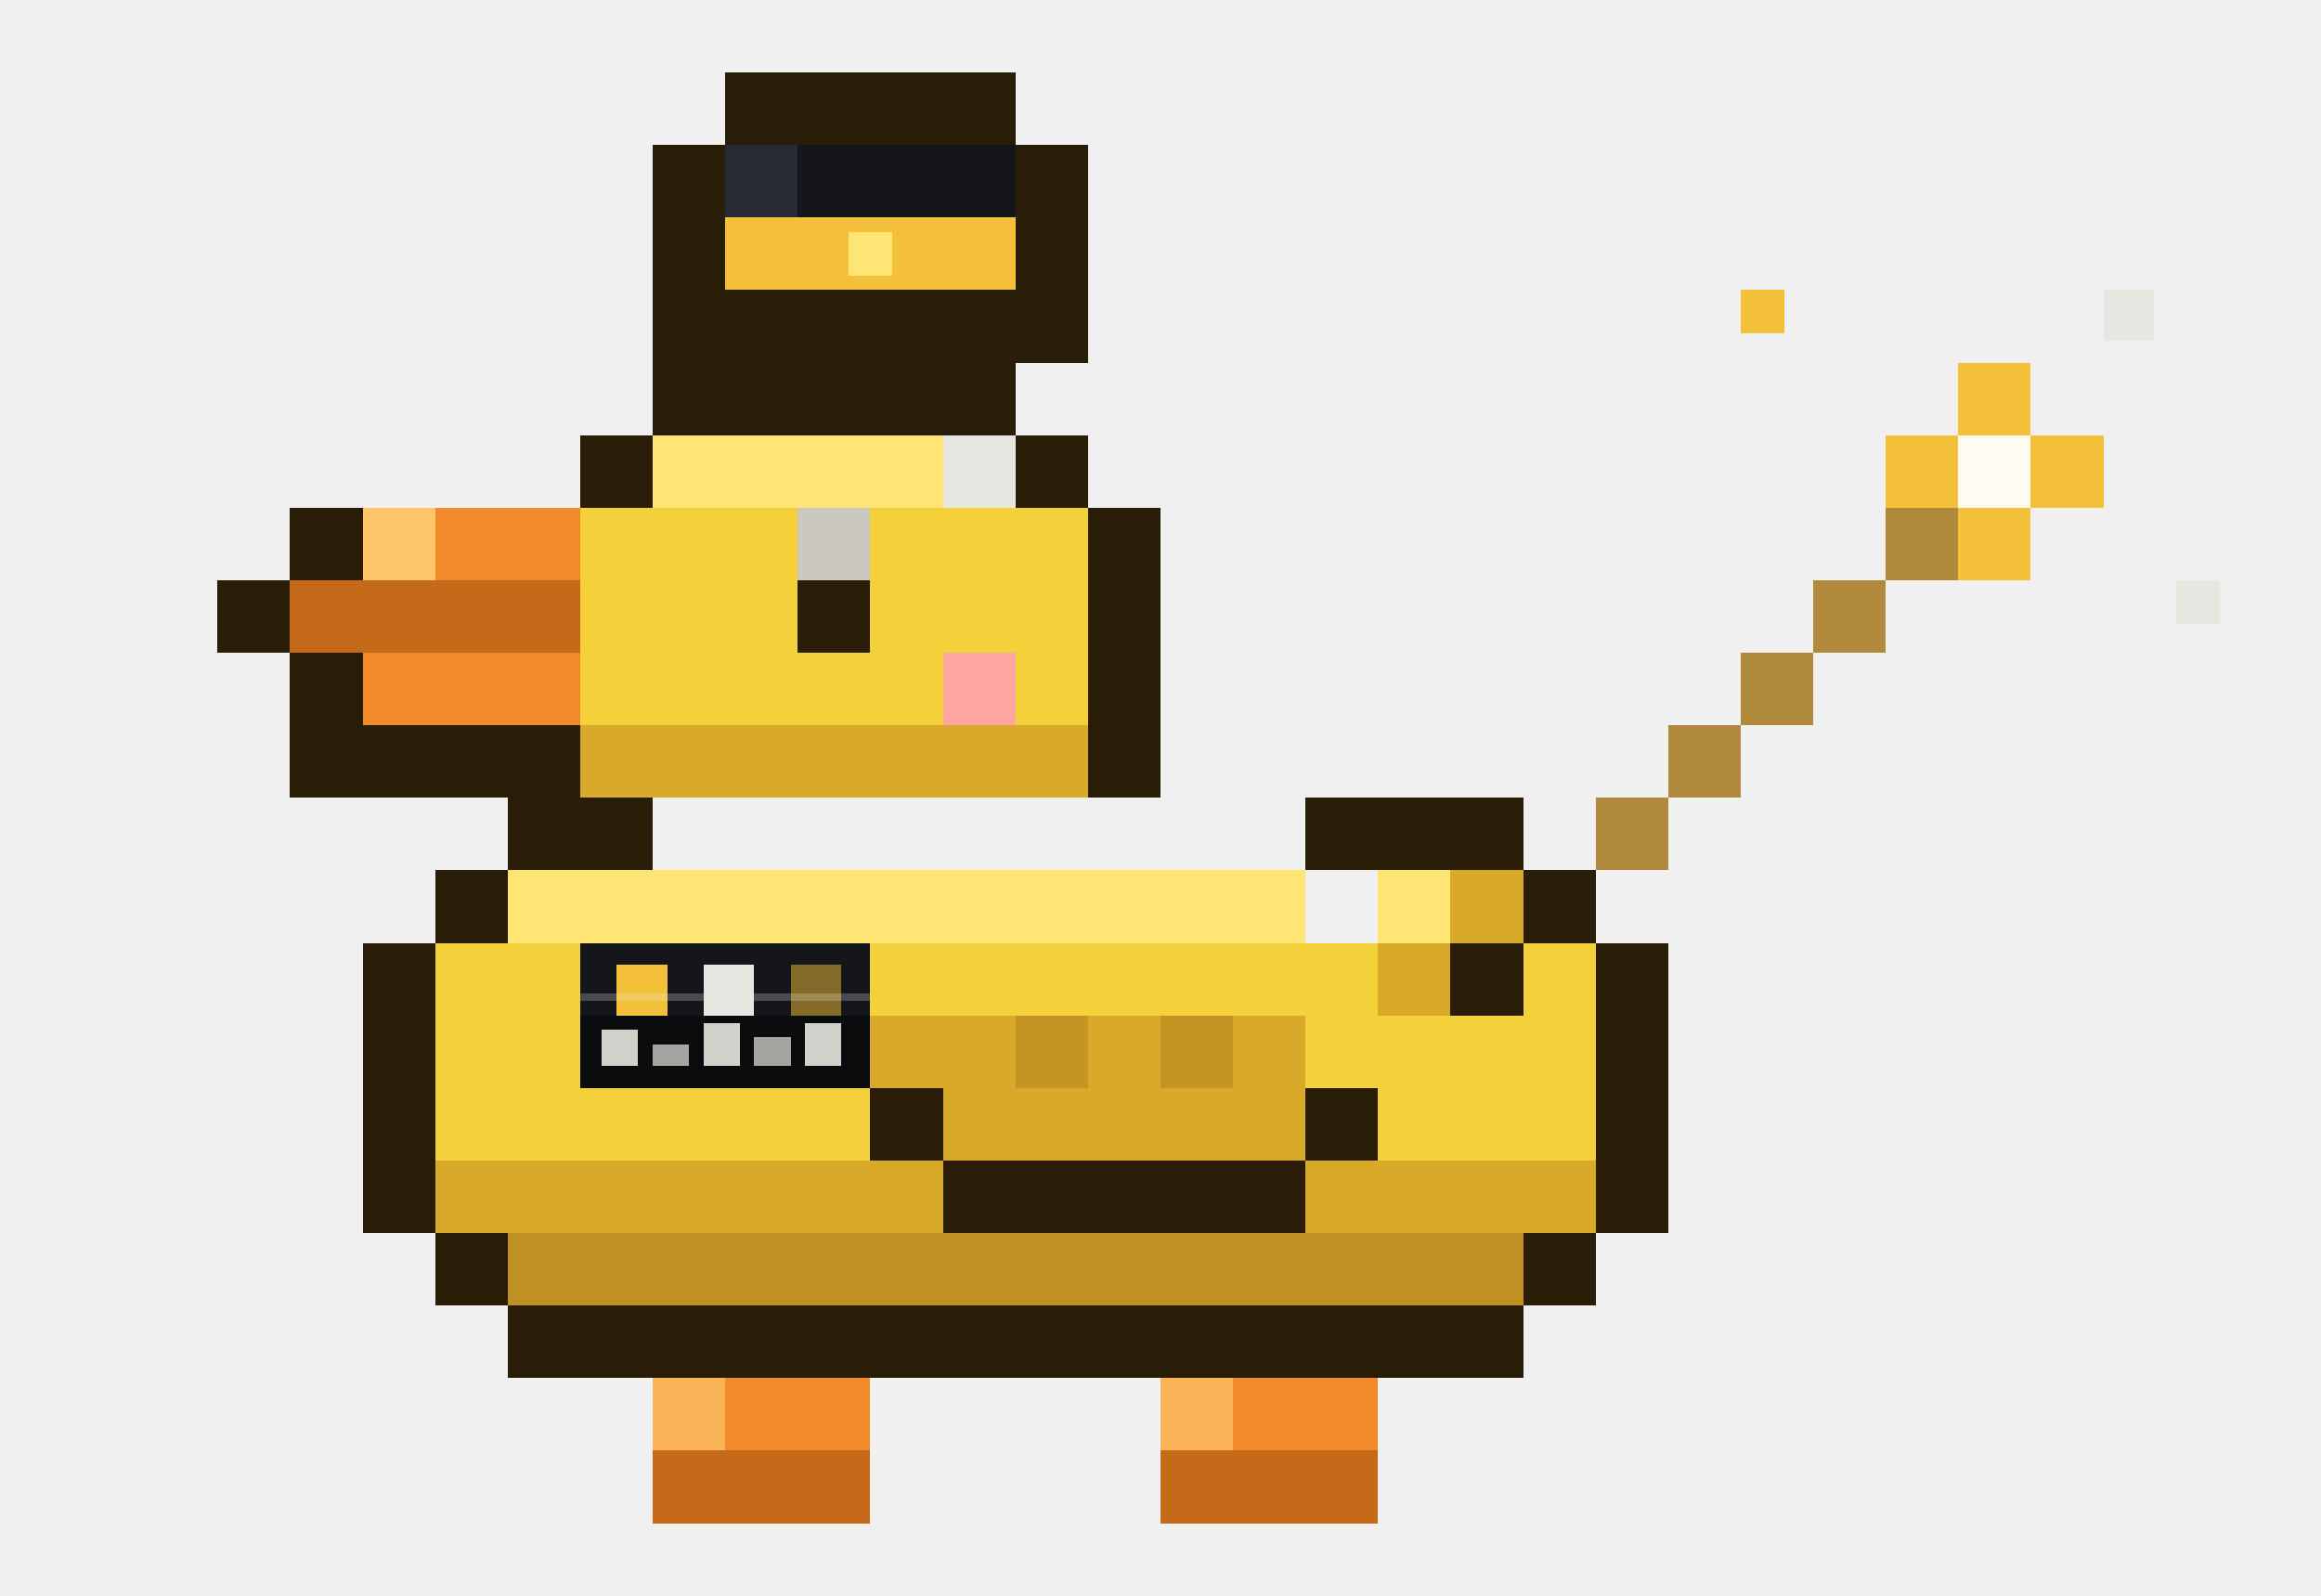
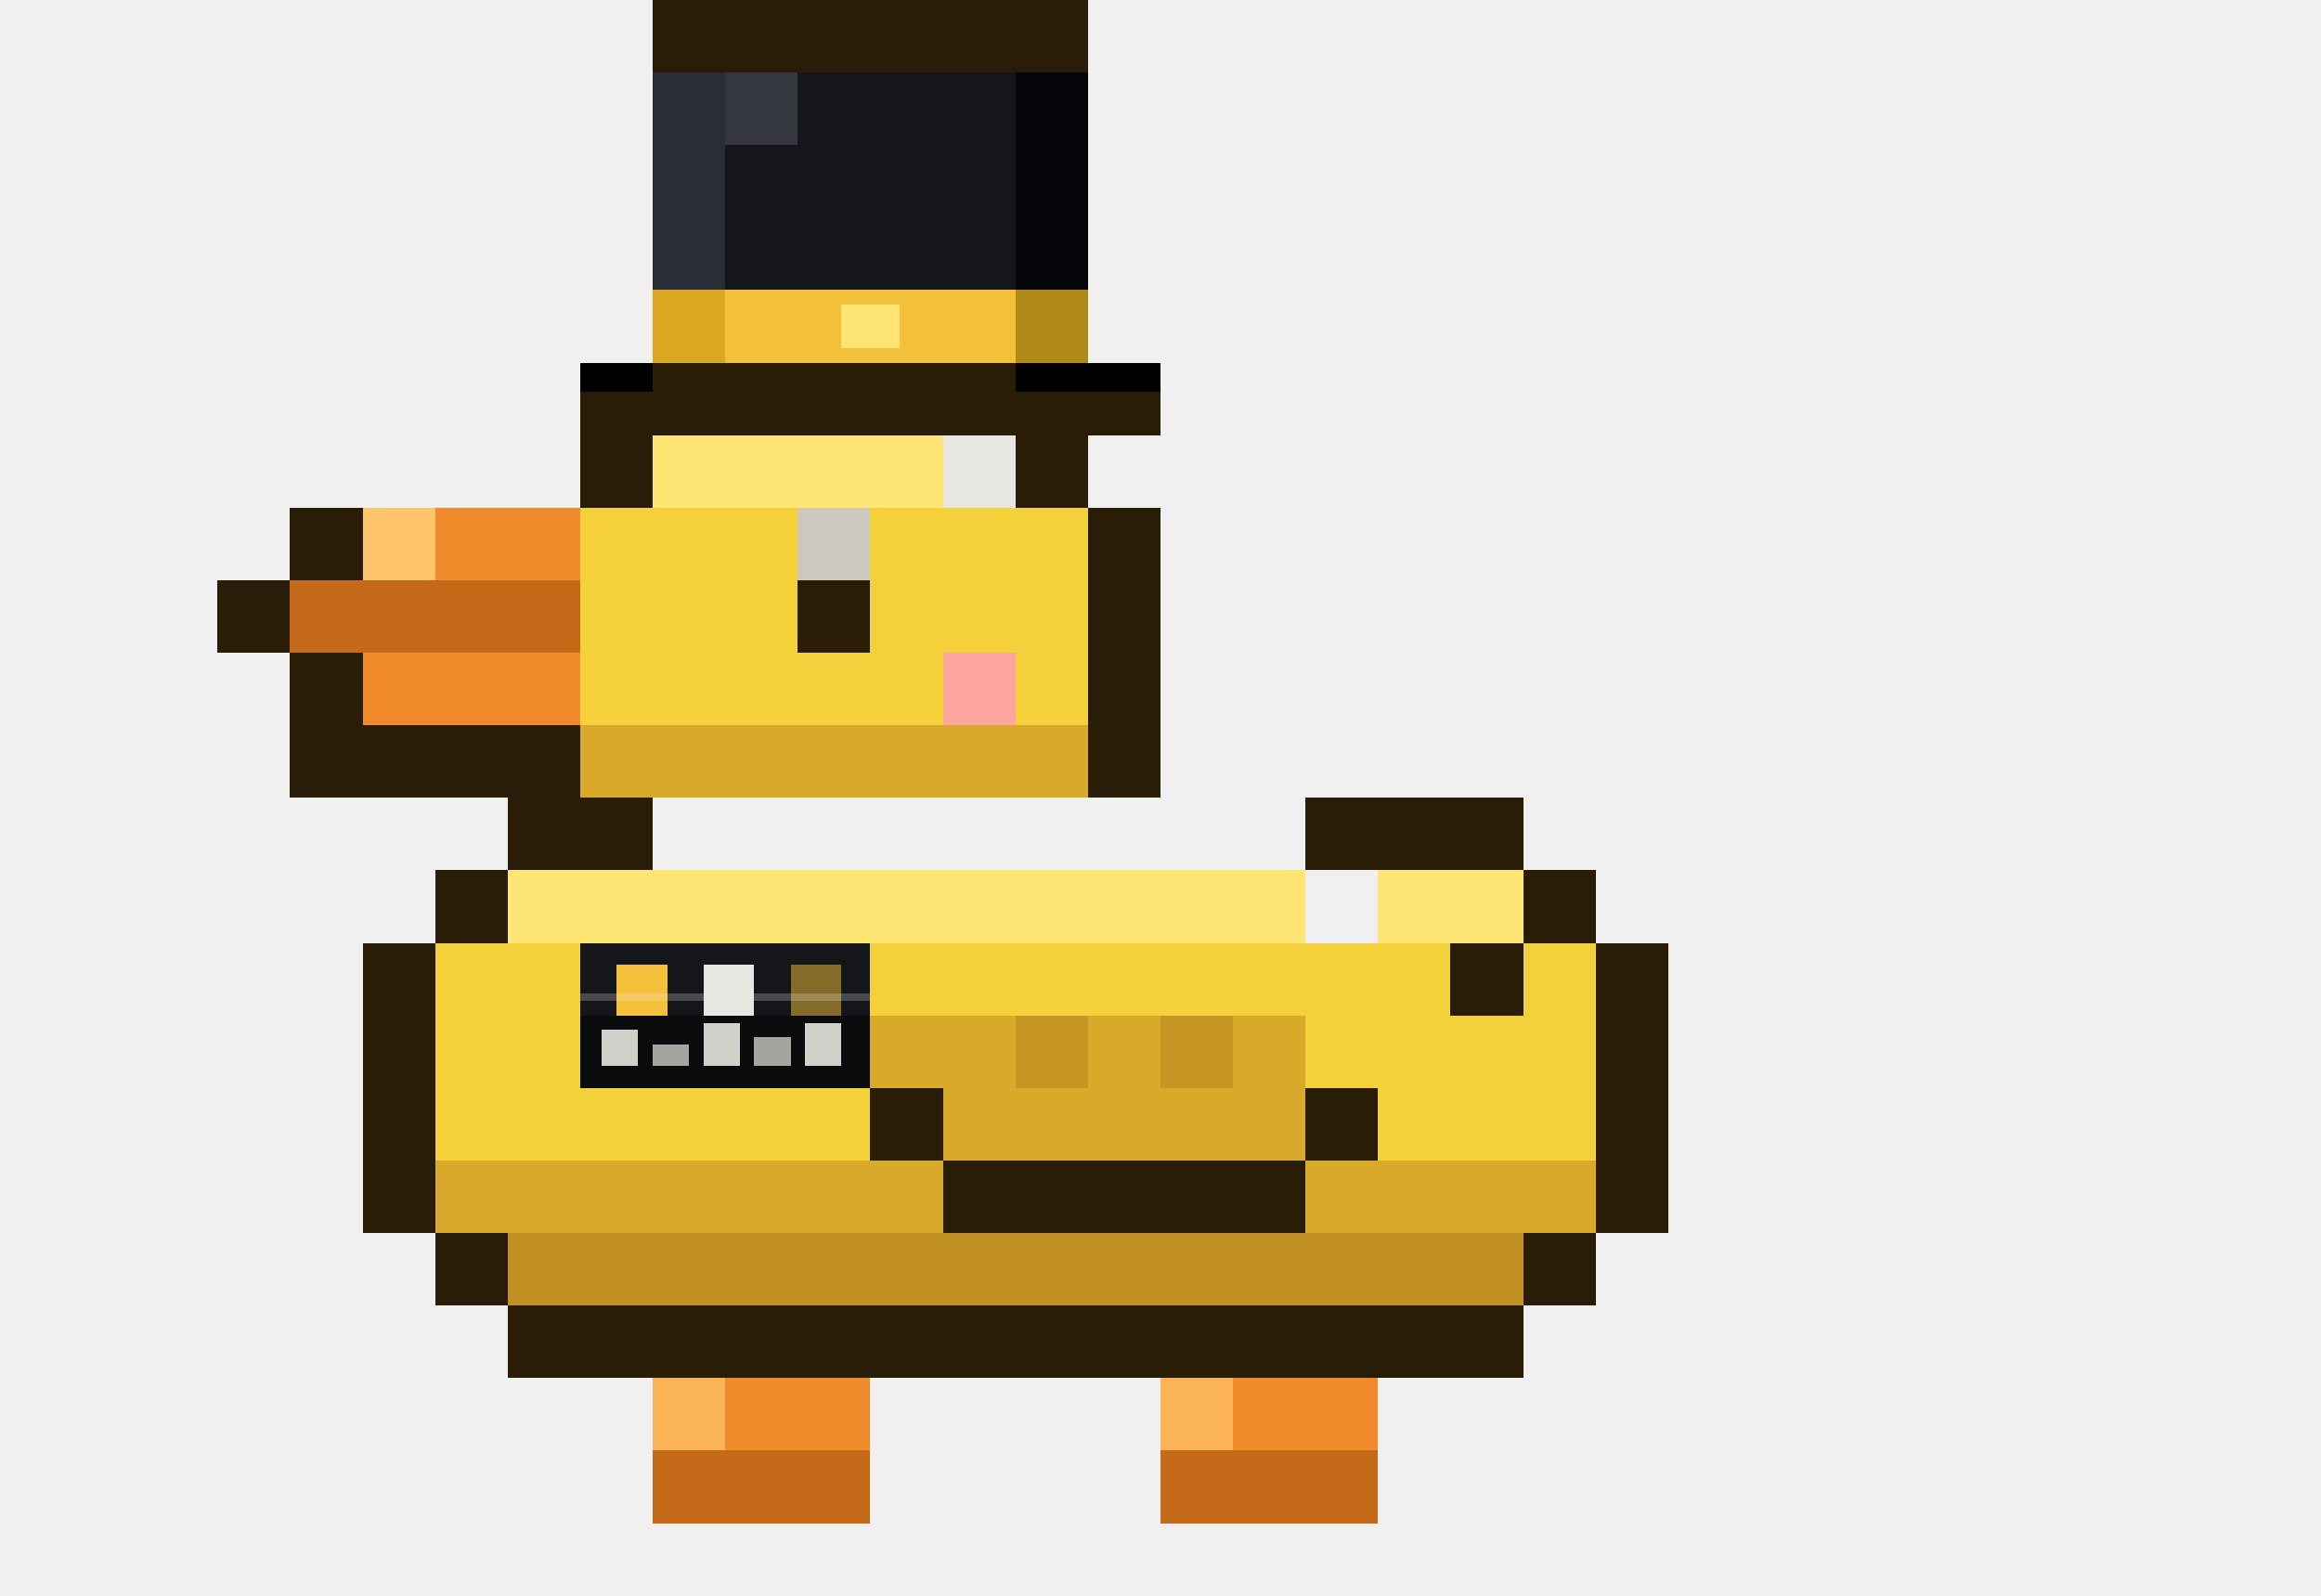
<svg xmlns="http://www.w3.org/2000/svg" viewBox="-2 -1 32 22" shape-rendering="crispEdges">
-   <rect x="8" y="1" width="4" height="1" fill="#14161a" />
-   <rect x="8" y="1" width="1" height="1" fill="#2a2d35" opacity="0.9" />
-   <rect x="7" y="1" width="1" height="1" fill="#2a1d08" />
-   <rect x="12" y="1" width="1" height="1" fill="#2a1d08" />
-   <rect x="8" y="0" width="4" height="1" fill="#2a1d08" />
-   <rect x="8" y="2" width="4" height="1" fill="#f4c03a" />
-   <rect x="7" y="2" width="1" height="1" fill="#2a1d08" />
-   <rect x="12" y="2" width="1" height="1" fill="#2a1d08" />
-   <rect x="7" y="3" width="6" height="1" fill="#2a1d08" />
-   <rect x="9.7" y="2.2" width="0.6" height="0.6" fill="#ffe574" />
-   <rect x="20" y="10" width="1" height="1" fill="#b08a3a" />
-   <rect x="21" y="9" width="1" height="1" fill="#b08a3a" />
-   <rect x="22" y="8" width="1" height="1" fill="#b08a3a" />
-   <rect x="23" y="7" width="1" height="1" fill="#b08a3a" />
-   <rect x="24" y="6" width="1" height="1" fill="#b08a3a" />
-   <rect x="21" y="9" width="1" height="0.3" fill="#b08a3a" opacity="0.6" />
-   <rect x="23" y="7" width="1" height="0.3" fill="#b08a3a" opacity="0.6" />
-   <rect x="25" y="4" width="1" height="1" fill="#f4c03a" />
-   <rect x="24" y="5" width="3" height="1" fill="#f4c03a" />
-   <rect x="25" y="6" width="1" height="1" fill="#f4c03a" />
-   <rect x="25" y="5" width="1" height="1" fill="#ffe574" />
-   <rect x="25" y="5" width="1" height="1" fill="#ffffff" opacity="0.9" />
-   <rect x="27" y="3" width="0.7" height="0.7" fill="#e8e6e0" />
-   <rect x="22" y="3" width="0.6" height="0.6" fill="#f4c03a" />
-   <rect x="28" y="7" width="0.6" height="0.6" fill="#e8e6e0" />
+   <rect x="7" y="-1" width="6" height="1" fill="#2a1d08" />
+   <rect x="7" y="0" width="6" height="1" fill="#14161a" />
+   <rect x="7" y="1" width="6" height="1" fill="#14161a" />
+   <rect x="7" y="2" width="6" height="1" fill="#14161a" />
+   <rect x="7" y="0" width="1" height="3" fill="#2a2d35" />
+   <rect x="12" y="0" width="1" height="3" fill="#05060a" />
+   <rect x="7" y="3" width="6" height="1" fill="#f4c03a" />
+   <rect x="7" y="3" width="1" height="1" fill="#d9a820" />
+   <rect x="12" y="3" width="1" height="1" fill="#b08a18" />
+   <rect x="9.6" y="3.2" width="0.8" height="0.6" fill="#ffe574" />
+   <rect x="6" y="4" width="8" height="1" fill="#2a1d08" />
+   <rect x="6" y="4" width="8" height="0.4" fill="#000000" />
+   <rect x="8" y="0" width="1" height="1" fill="#3a3d45" opacity="0.85" />
  <rect x="5" y="10" width="2" height="1" fill="#2a1d08" />
  <rect x="16" y="10" width="3" height="1" fill="#2a1d08" />
  <rect x="4" y="11" width="1" height="1" fill="#2a1d08" />
  <rect x="19" y="11" width="1" height="1" fill="#2a1d08" />
  <rect x="3" y="12" width="1" height="1" fill="#2a1d08" />
  <rect x="20" y="12" width="1" height="1" fill="#2a1d08" />
  <rect x="3" y="13" width="1" height="2" fill="#2a1d08" />
  <rect x="20" y="13" width="1" height="3" fill="#2a1d08" />
  <rect x="3" y="15" width="1" height="1" fill="#2a1d08" />
  <rect x="4" y="16" width="1" height="1" fill="#2a1d08" />
  <rect x="19" y="16" width="1" height="1" fill="#2a1d08" />
  <rect x="5" y="17" width="14" height="1" fill="#2a1d08" />
  <rect x="5" y="11" width="11" height="1" fill="#ffe574" />
  <rect x="4" y="12" width="16" height="1" fill="#f4d03a" />
  <rect x="4" y="13" width="16" height="1" fill="#f4d03a" />
  <rect x="4" y="14" width="16" height="1" fill="#f4d03a" />
  <rect x="4" y="15" width="16" height="1" fill="#d9a92a" />
  <rect x="5" y="16" width="14" height="1" fill="#c09022" />
+   <rect x="16" y="10" width="1" height="0" fill="#ffe574" />
  <rect x="17" y="11" width="2" height="1" fill="#ffe574" />
+   <rect x="19" y="11" width="0" height="0" fill="#2a1d08" />
  <rect x="18" y="10" width="1" height="1" fill="#2a1d08" />
  <rect x="7" y="4" width="5" height="1" fill="#2a1d08" />
  <rect x="6" y="5" width="1" height="1" fill="#2a1d08" />
  <rect x="12" y="5" width="1" height="1" fill="#2a1d08" />
  <rect x="5" y="6" width="1" height="1" fill="#2a1d08" />
  <rect x="13" y="6" width="1" height="1" fill="#2a1d08" />
  <rect x="5" y="7" width="1" height="1" fill="#2a1d08" />
  <rect x="13" y="7" width="1" height="3" fill="#2a1d08" />
  <rect x="5" y="8" width="1" height="2" fill="#2a1d08" />
  <rect x="7" y="5" width="5" height="1" fill="#ffe574" />
  <rect x="6" y="6" width="7" height="1" fill="#f4d03a" />
  <rect x="6" y="7" width="7" height="1" fill="#f4d03a" />
  <rect x="6" y="8" width="7" height="1" fill="#f4d03a" />
  <rect x="6" y="9" width="7" height="1" fill="#d9a92a" />
  <rect x="9" y="6" width="1" height="2" fill="#2a1d08" />
  <rect x="9" y="6" width="1" height="1" fill="#e8e6e0" opacity="0.85" />
  <rect x="11" y="5" width="1" height="1" fill="#e8e6e0" />
  <rect x="11" y="8" width="1" height="1" fill="#ff9fb0" opacity="0.85" />
  <rect x="2" y="6" width="1" height="1" fill="#2a1d08" />
  <rect x="3" y="6" width="3" height="1" fill="#f08a2a" />
  <rect x="2" y="7" width="4" height="1" fill="#c46a18" />
  <rect x="1" y="7" width="1" height="1" fill="#2a1d08" />
  <rect x="3" y="6" width="1" height="1" fill="#ffc56a" />
  <rect x="2" y="8" width="1" height="1" fill="#2a1d08" />
  <rect x="3" y="8" width="3" height="1" fill="#f08a2a" />
  <rect x="2" y="9" width="4" height="1" fill="#2a1d08" />
  <rect x="10" y="13" width="6" height="1" fill="#d9a92a" />
  <rect x="10" y="14" width="1" height="1" fill="#2a1d08" />
  <rect x="16" y="14" width="1" height="1" fill="#2a1d08" />
  <rect x="11" y="14" width="5" height="1" fill="#d9a92a" />
  <rect x="11" y="15" width="5" height="1" fill="#2a1d08" />
  <rect x="12" y="13" width="1" height="1" fill="#c09022" opacity="0.8" />
  <rect x="14" y="13" width="1" height="1" fill="#c09022" opacity="0.8" />
-   <rect x="17" y="12" width="1" height="1" fill="#d9a92a" />
-   <rect x="18" y="11" width="1" height="1" fill="#d9a92a" />
  <rect x="19" y="11" width="1" height="1" fill="#2a1d08" />
  <rect x="18" y="12" width="1" height="1" fill="#2a1d08" />
  <rect x="6" y="12" width="4" height="2" fill="#0a0b0d" />
  <rect x="6" y="12" width="4" height="1" fill="#14161a" />
  <rect x="6.5" y="12.3" width="0.7" height="0.7" fill="#f4c03a" />
  <rect x="7.7" y="12.3" width="0.7" height="0.7" fill="#e8e6e0" />
  <rect x="8.9" y="12.3" width="0.7" height="0.7" fill="#f4c03a" opacity="0.5" />
  <rect x="6.3" y="13.2" width="0.5" height="0.5" fill="#e8e6e0" opacity="0.9" />
  <rect x="7.0" y="13.4" width="0.5" height="0.3" fill="#e8e6e0" opacity="0.7" />
  <rect x="7.7" y="13.1" width="0.5" height="0.6" fill="#e8e6e0" opacity="0.9" />
  <rect x="8.4" y="13.3" width="0.5" height="0.4" fill="#e8e6e0" opacity="0.7" />
  <rect x="9.1" y="13.1" width="0.5" height="0.6" fill="#e8e6e0" opacity="0.9" />
  <rect x="6" y="12.7" width="4" height="0.1" fill="#e8e6e0" opacity="0.25" />
  <rect x="7" y="18" width="3" height="1" fill="#f08a2a" />
  <rect x="14" y="18" width="3" height="1" fill="#f08a2a" />
  <rect x="7" y="19" width="3" height="1" fill="#c46a18" />
  <rect x="14" y="19" width="3" height="1" fill="#c46a18" />
  <rect x="7" y="18" width="1" height="1" fill="#ffc56a" opacity="0.7" />
  <rect x="14" y="18" width="1" height="1" fill="#ffc56a" opacity="0.7" />
</svg>
